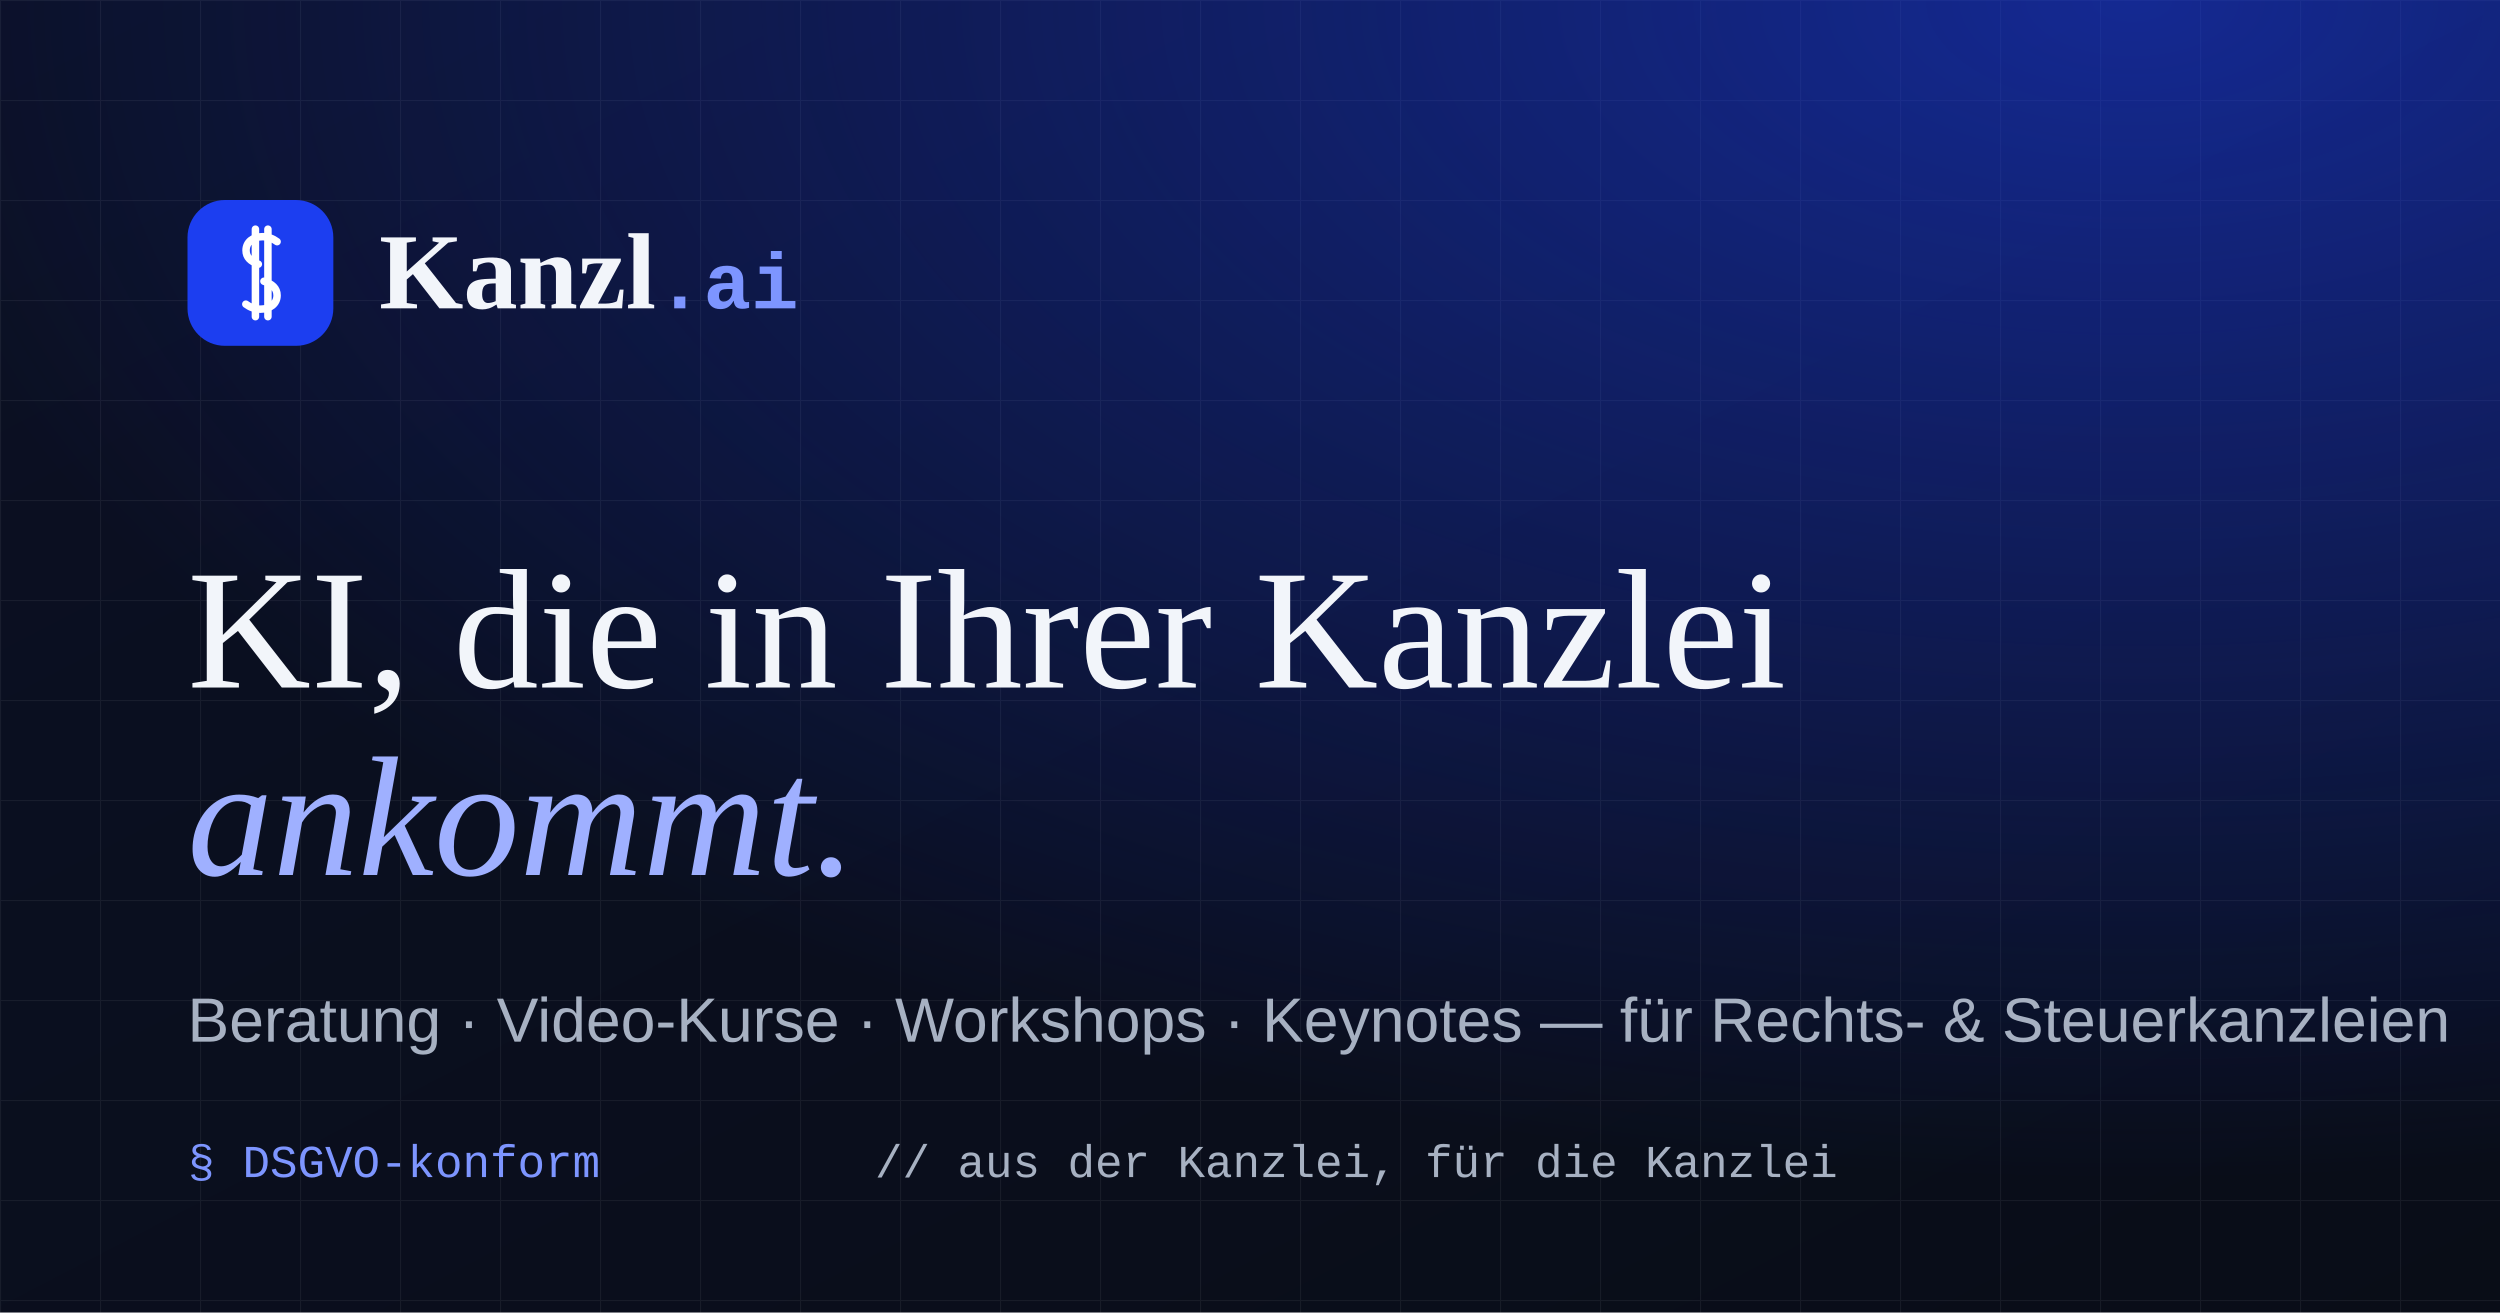
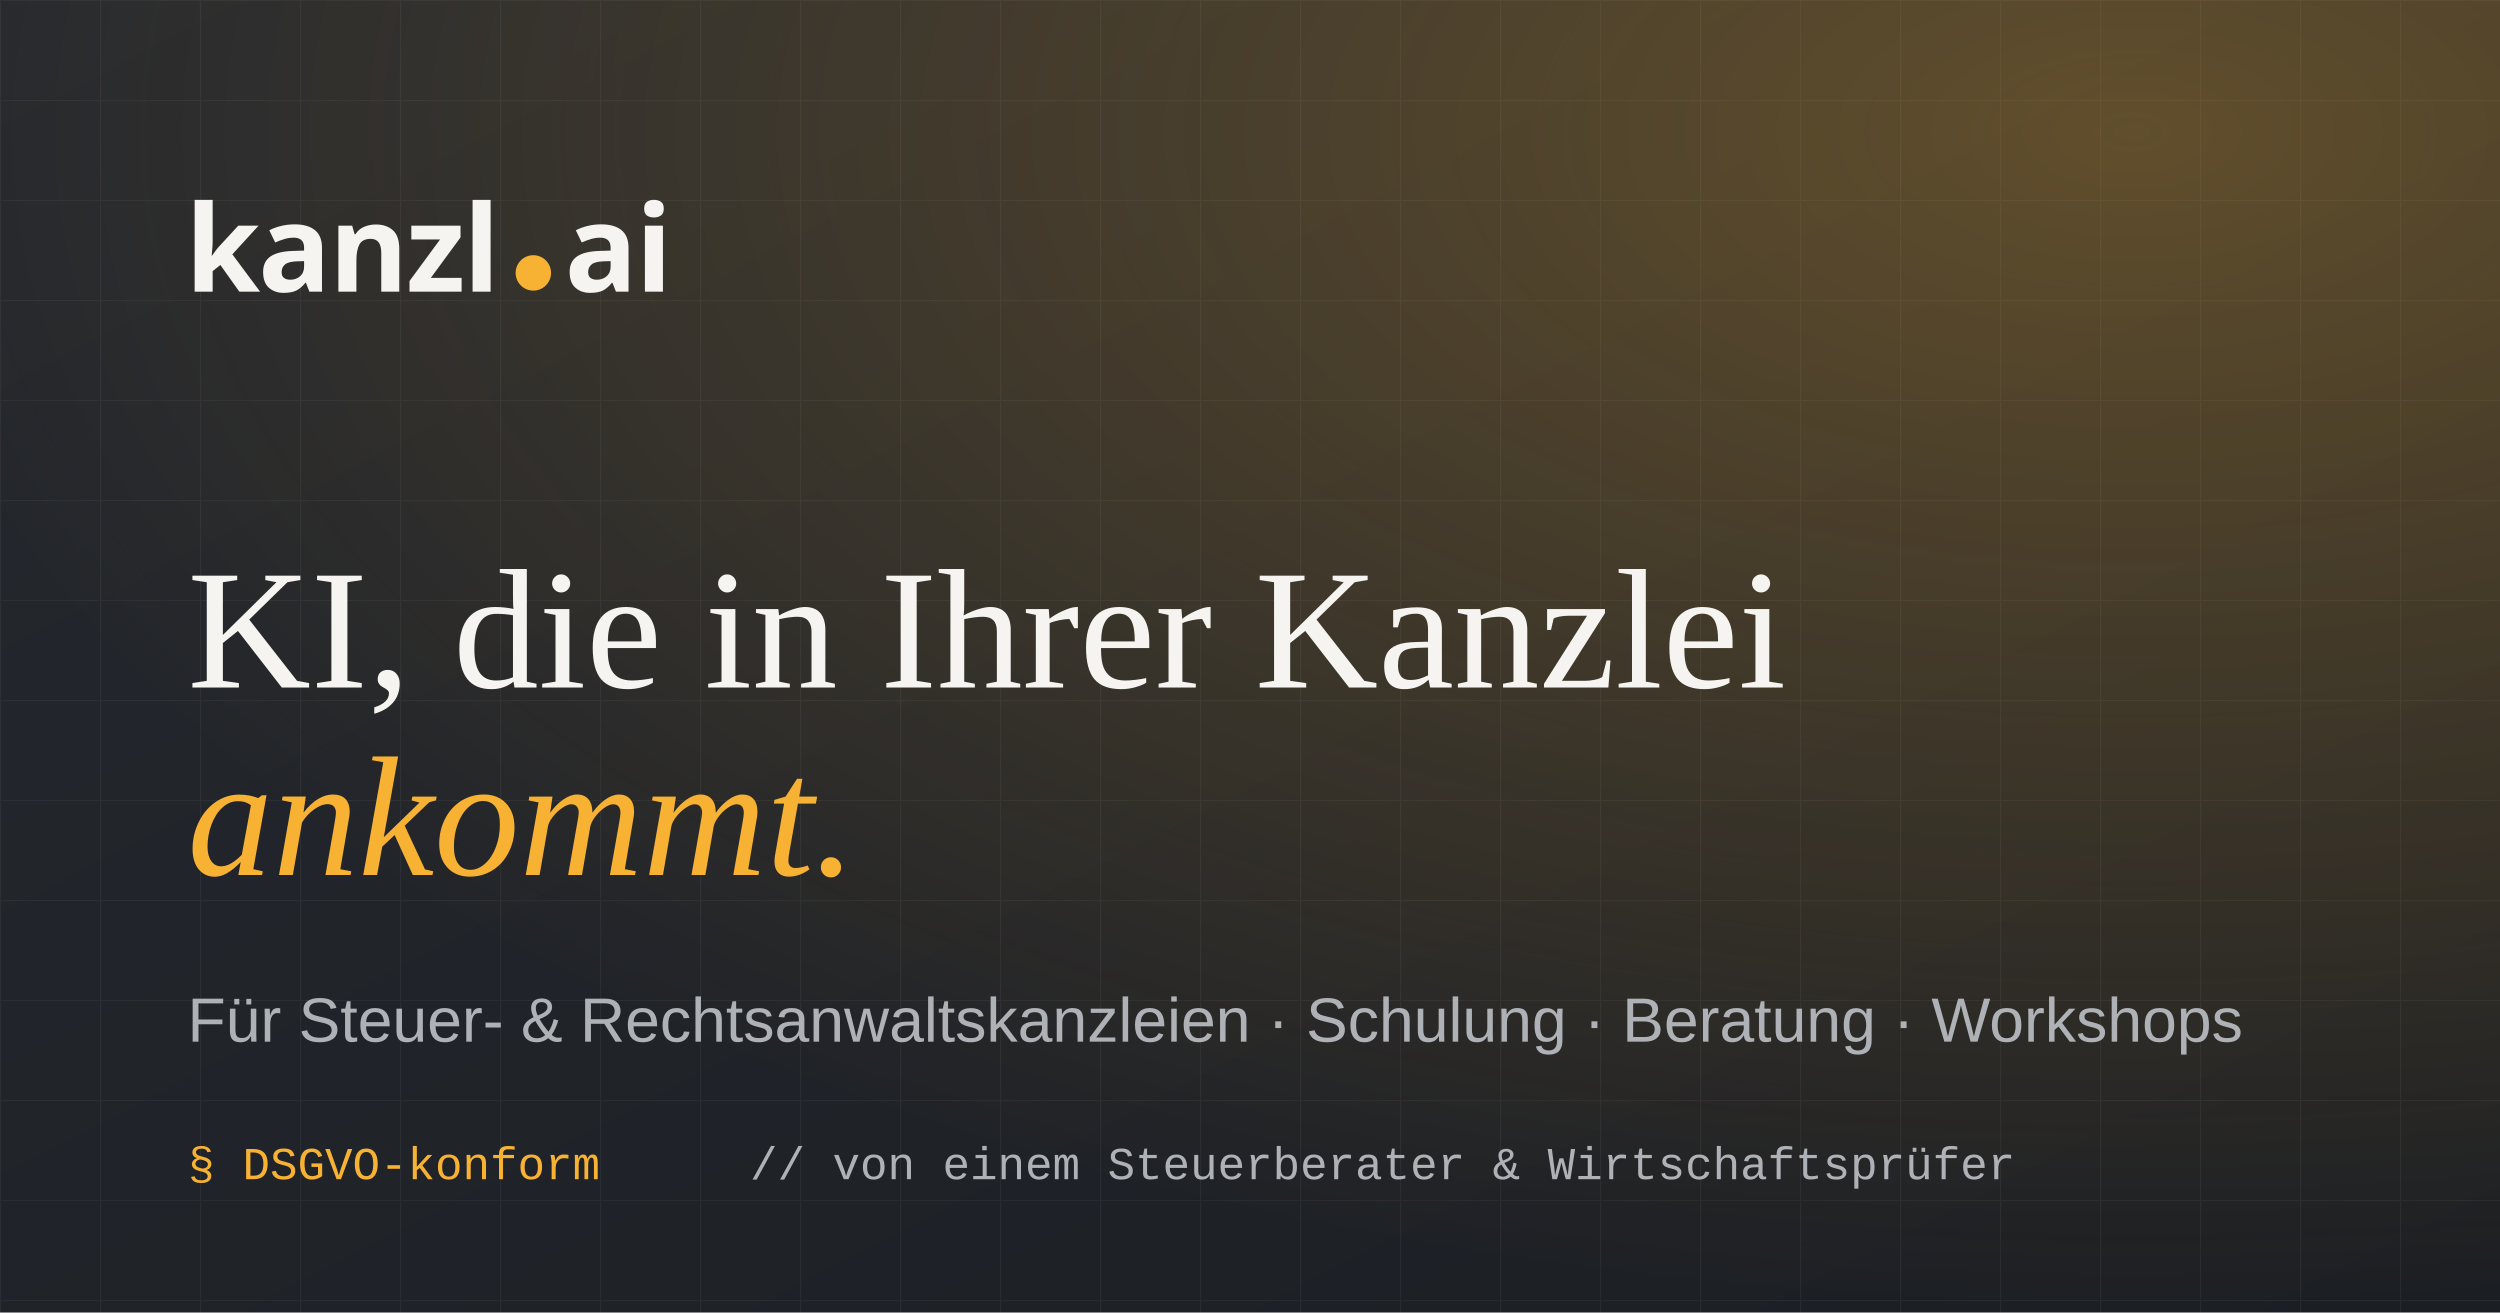
- <svg xmlns="http://www.w3.org/2000/svg" viewBox="0 0 1200 630" width="1200" height="630" role="img" aria-label="Kanzl.ai — KI, die in Ihrer Kanzlei ankommt">
+ <svg xmlns="http://www.w3.org/2000/svg" viewBox="0 0 1200 630" width="1200" height="630" role="img" aria-label="kanzl.ai — KI, die in Ihrer Kanzlei ankommt">
  <defs>
    <linearGradient id="bg" x1="0" y1="0" x2="1" y2="1">
-       <stop offset="0" stop-color="#0b1024" />
-       <stop offset="1" stop-color="#090d17" />
+       <stop offset="0" stop-color="#25282e" />
+       <stop offset="1" stop-color="#1b1e23" />
    </linearGradient>
-     <radialGradient id="glow" cx="0.85" cy="0" r="0.9">
-       <stop offset="0" stop-color="#1c3ef0" stop-opacity="0.55" />
-       <stop offset="1" stop-color="#1c3ef0" stop-opacity="0" />
+     <radialGradient id="glow" cx="0.85" cy="0.1" r="0.9">
+       <stop offset="0" stop-color="#F7B234" stop-opacity="0.30" />
+       <stop offset="1" stop-color="#F7B234" stop-opacity="0" />
    </radialGradient>
    <pattern id="grid" width="48" height="48" patternUnits="userSpaceOnUse">
-       <path d="M48 0H0V48" fill="none" stroke="#ffffff" stroke-opacity="0.06" stroke-width="1" />
+       <path d="M48 0H0V48" fill="none" stroke="#ffffff" stroke-opacity="0.05" stroke-width="1" />
    </pattern>
  </defs>
  <rect width="1200" height="630" fill="url(#bg)" />
  <rect width="1200" height="630" fill="url(#grid)" />
  <rect width="1200" height="630" fill="url(#glow)" />
-   <g transform="translate(90 96)">
-     <rect width="70" height="70" rx="18" fill="#1c3ef0" />
-     <path d="M43 20c-2-1.5-4.4-2.4-7-2.4-4.6 0-7.9 2.6-7.9 6.6 0 3.3 2.2 5.3 5.9 6.6M28 50c2 1.5 4.4 2.4 7 2.4 4.6 0 8-2.6 8-6.6 0-3.5-2.4-5.5-6.3-6.8M32.6 14v42M38.6 14v42" fill="none" stroke="#fff" stroke-width="3.6" stroke-linecap="round" />
-     <text x="92" y="52" font-family="Georgia, 'Times New Roman', serif" font-size="52" font-weight="600" fill="#f2f5fa">Kanzl<tspan font-family="'Courier New', monospace" font-size="38" fill="#7d95ff">.ai</tspan>
-     </text>
+   <g transform="translate(90 96)" font-family="Poppins, Montserrat, 'Segoe UI', sans-serif" font-weight="600" letter-spacing="-1">
+     <text x="150" y="44" font-size="58" fill="#F5F4F0" text-anchor="end">kanzl</text>
+     <circle cx="166" cy="35" r="8.5" fill="#F7B234" />
+     <text x="181" y="44" font-size="58" fill="#F5F4F0" text-anchor="start">ai</text>
  </g>
-   <text x="90" y="330" font-family="Georgia, 'Times New Roman', serif" font-size="82" font-weight="500" fill="#f2f5fa">KI, die in Ihrer Kanzlei</text>
-   <text x="90" y="420" font-family="Georgia, 'Times New Roman', serif" font-size="82" font-weight="500" font-style="italic" fill="#9fb0ff">ankommt.</text>
-   <text x="90" y="500" font-family="Arial, sans-serif" font-size="30" fill="#a7b1c2">Beratung · Video-Kurse · Workshops · Keynotes — für Rechts- &amp; Steuerkanzleien</text>
-   <g font-family="'Courier New', monospace" font-size="22" fill="#7d95ff">
-     <text x="90" y="565">§ DSGVO-konform</text>
-     <text x="420" y="565" fill="#a7b1c2">// aus der Kanzlei, für die Kanzlei</text>
+   <text x="90" y="330" font-family="Georgia, 'Times New Roman', serif" font-size="82" font-weight="500" fill="#f5f4f0">KI, die in Ihrer Kanzlei</text>
+   <text x="90" y="420" font-family="Georgia, 'Times New Roman', serif" font-size="82" font-weight="500" font-style="italic" fill="#F7B234">ankommt.</text>
+   <text x="90" y="500" font-family="Arial, sans-serif" font-size="30" fill="#aeb1b6">Für Steuer- &amp; Rechtsanwaltskanzleien · Schulung · Beratung · Workshops</text>
+   <g font-family="'Courier New', monospace" font-size="22">
+     <text x="90" y="566" fill="#F7B234">§ DSGVO-konform</text>
+     <text x="360" y="566" fill="#aeb1b6">// von einem Steuerberater &amp; Wirtschaftsprüfer</text>
  </g>
</svg>
